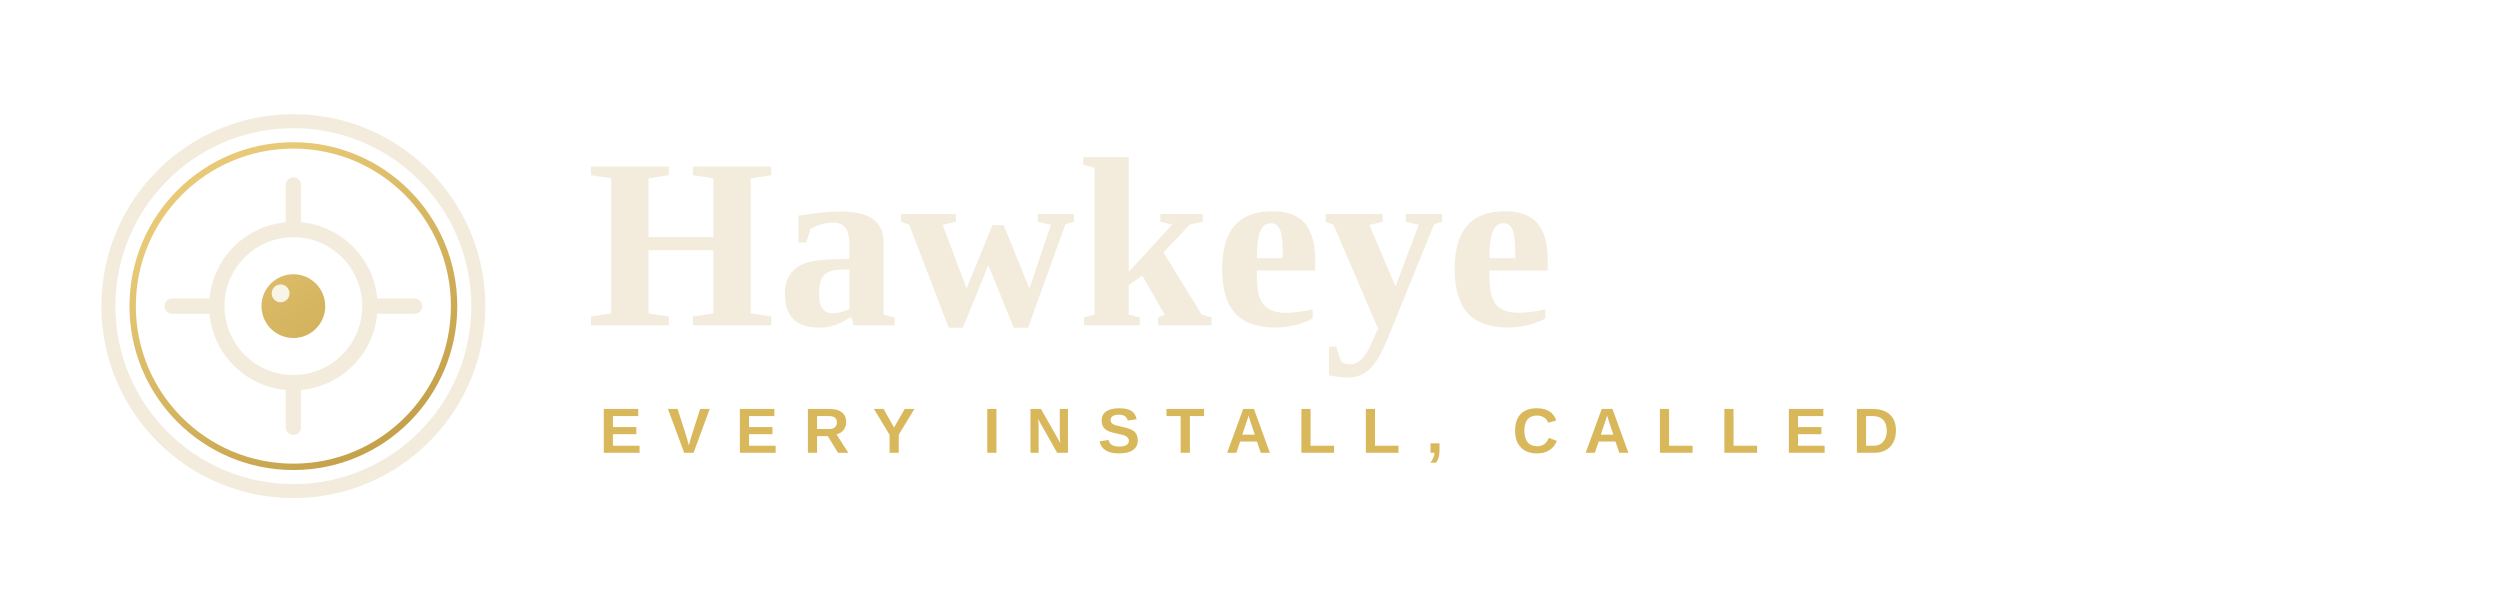
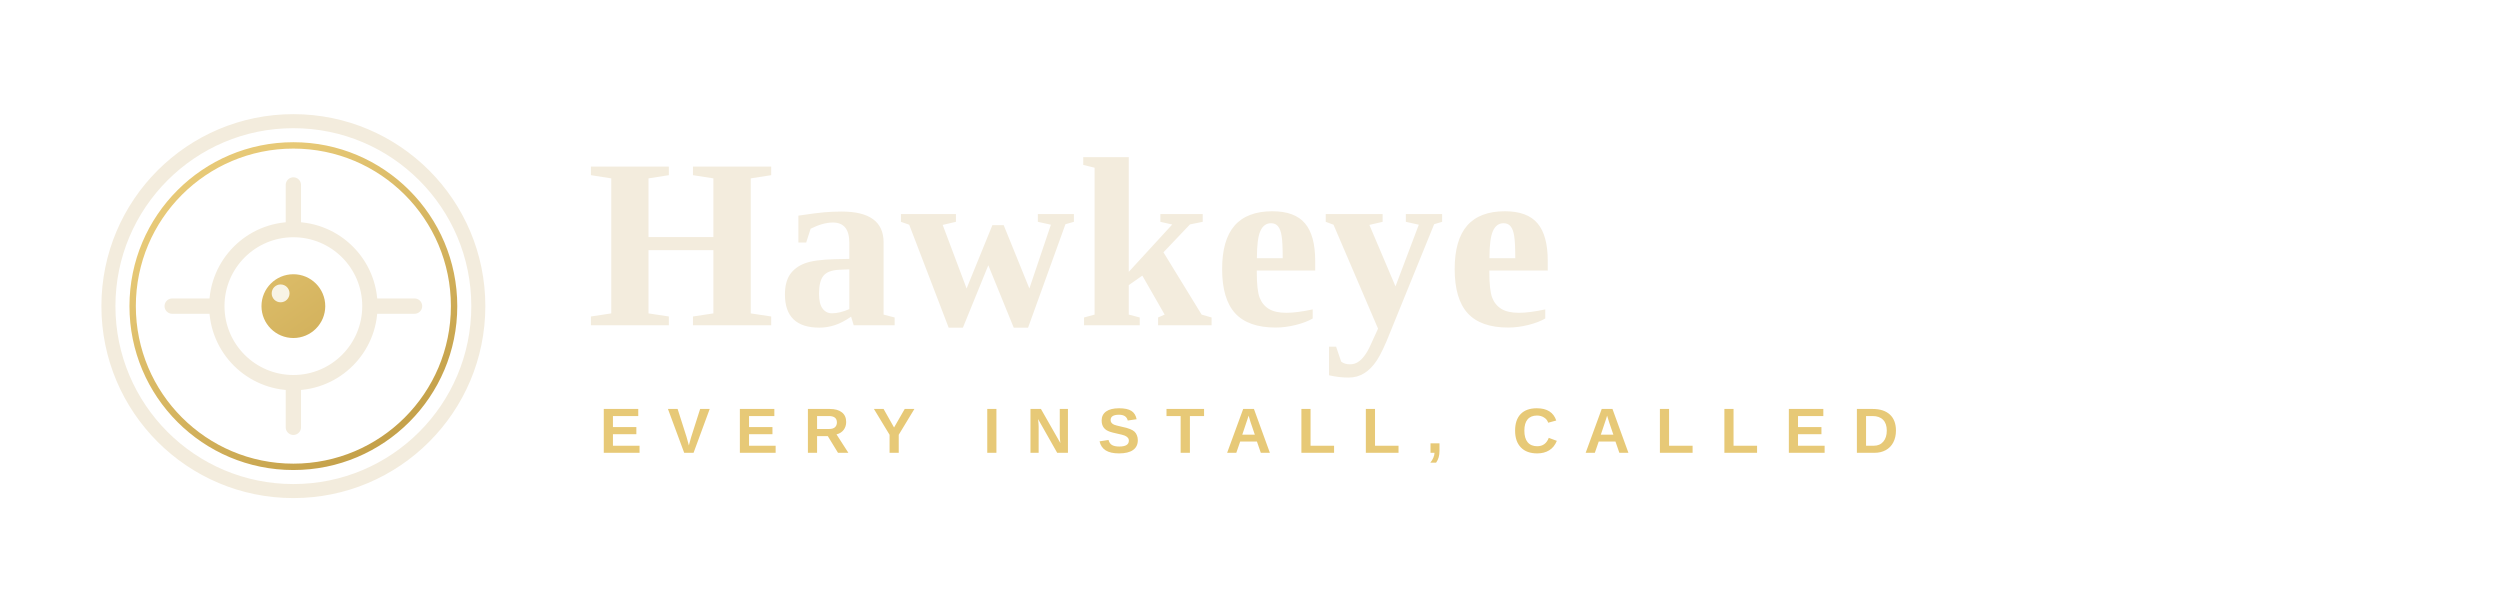
<svg xmlns="http://www.w3.org/2000/svg" viewBox="0 0 392 96" fill="none" role="img" aria-label="Hawkeye — every install, called">
  <defs>
    <linearGradient id="gold" x1="16" y1="18" x2="58" y2="78" gradientUnits="userSpaceOnUse">
      <stop offset="0" stop-color="#E7C977" />
      <stop offset="1" stop-color="#B0892F" />
    </linearGradient>
  </defs>
  <g transform="translate(14,16)">
    <circle cx="32" cy="32" r="29" stroke="#F3ECDD" stroke-width="2.2" fill="none" />
    <circle cx="32" cy="32" r="25.2" stroke="url(#gold)" stroke-width="1" fill="none" />
    <g stroke="#F3ECDD" stroke-width="2.4" stroke-linecap="round" fill="none">
      <line x1="32" y1="13" x2="32" y2="19" />
      <line x1="45" y1="32" x2="51" y2="32" />
      <line x1="32" y1="45" x2="32" y2="51" />
      <line x1="13" y1="32" x2="19" y2="32" />
      <circle cx="32" cy="32" r="12" />
    </g>
    <circle cx="32" cy="32" r="5" fill="url(#gold)" />
    <circle cx="30" cy="30" r="1.4" fill="#FBF8F1" fill-opacity="0.92" />
  </g>
  <text x="92" y="51" font-family="Georgia,'Times New Roman',serif" font-size="38" font-weight="700" letter-spacing="0.3" fill="#F3ECDD">Hawkeye</text>
-   <text x="94" y="71" font-family="'Helvetica Neue',Arial,system-ui,sans-serif" font-size="10" font-weight="600" letter-spacing="4" fill="#D9B85C">EVERY INSTALL, CALLED</text>
+   <text x="94" y="71" font-family="'Helvetica Neue',Arial,system-ui,sans-serif" font-size="10" font-weight="600" letter-spacing="4" fill="#E7C977">EVERY INSTALL, CALLED</text>
</svg>
